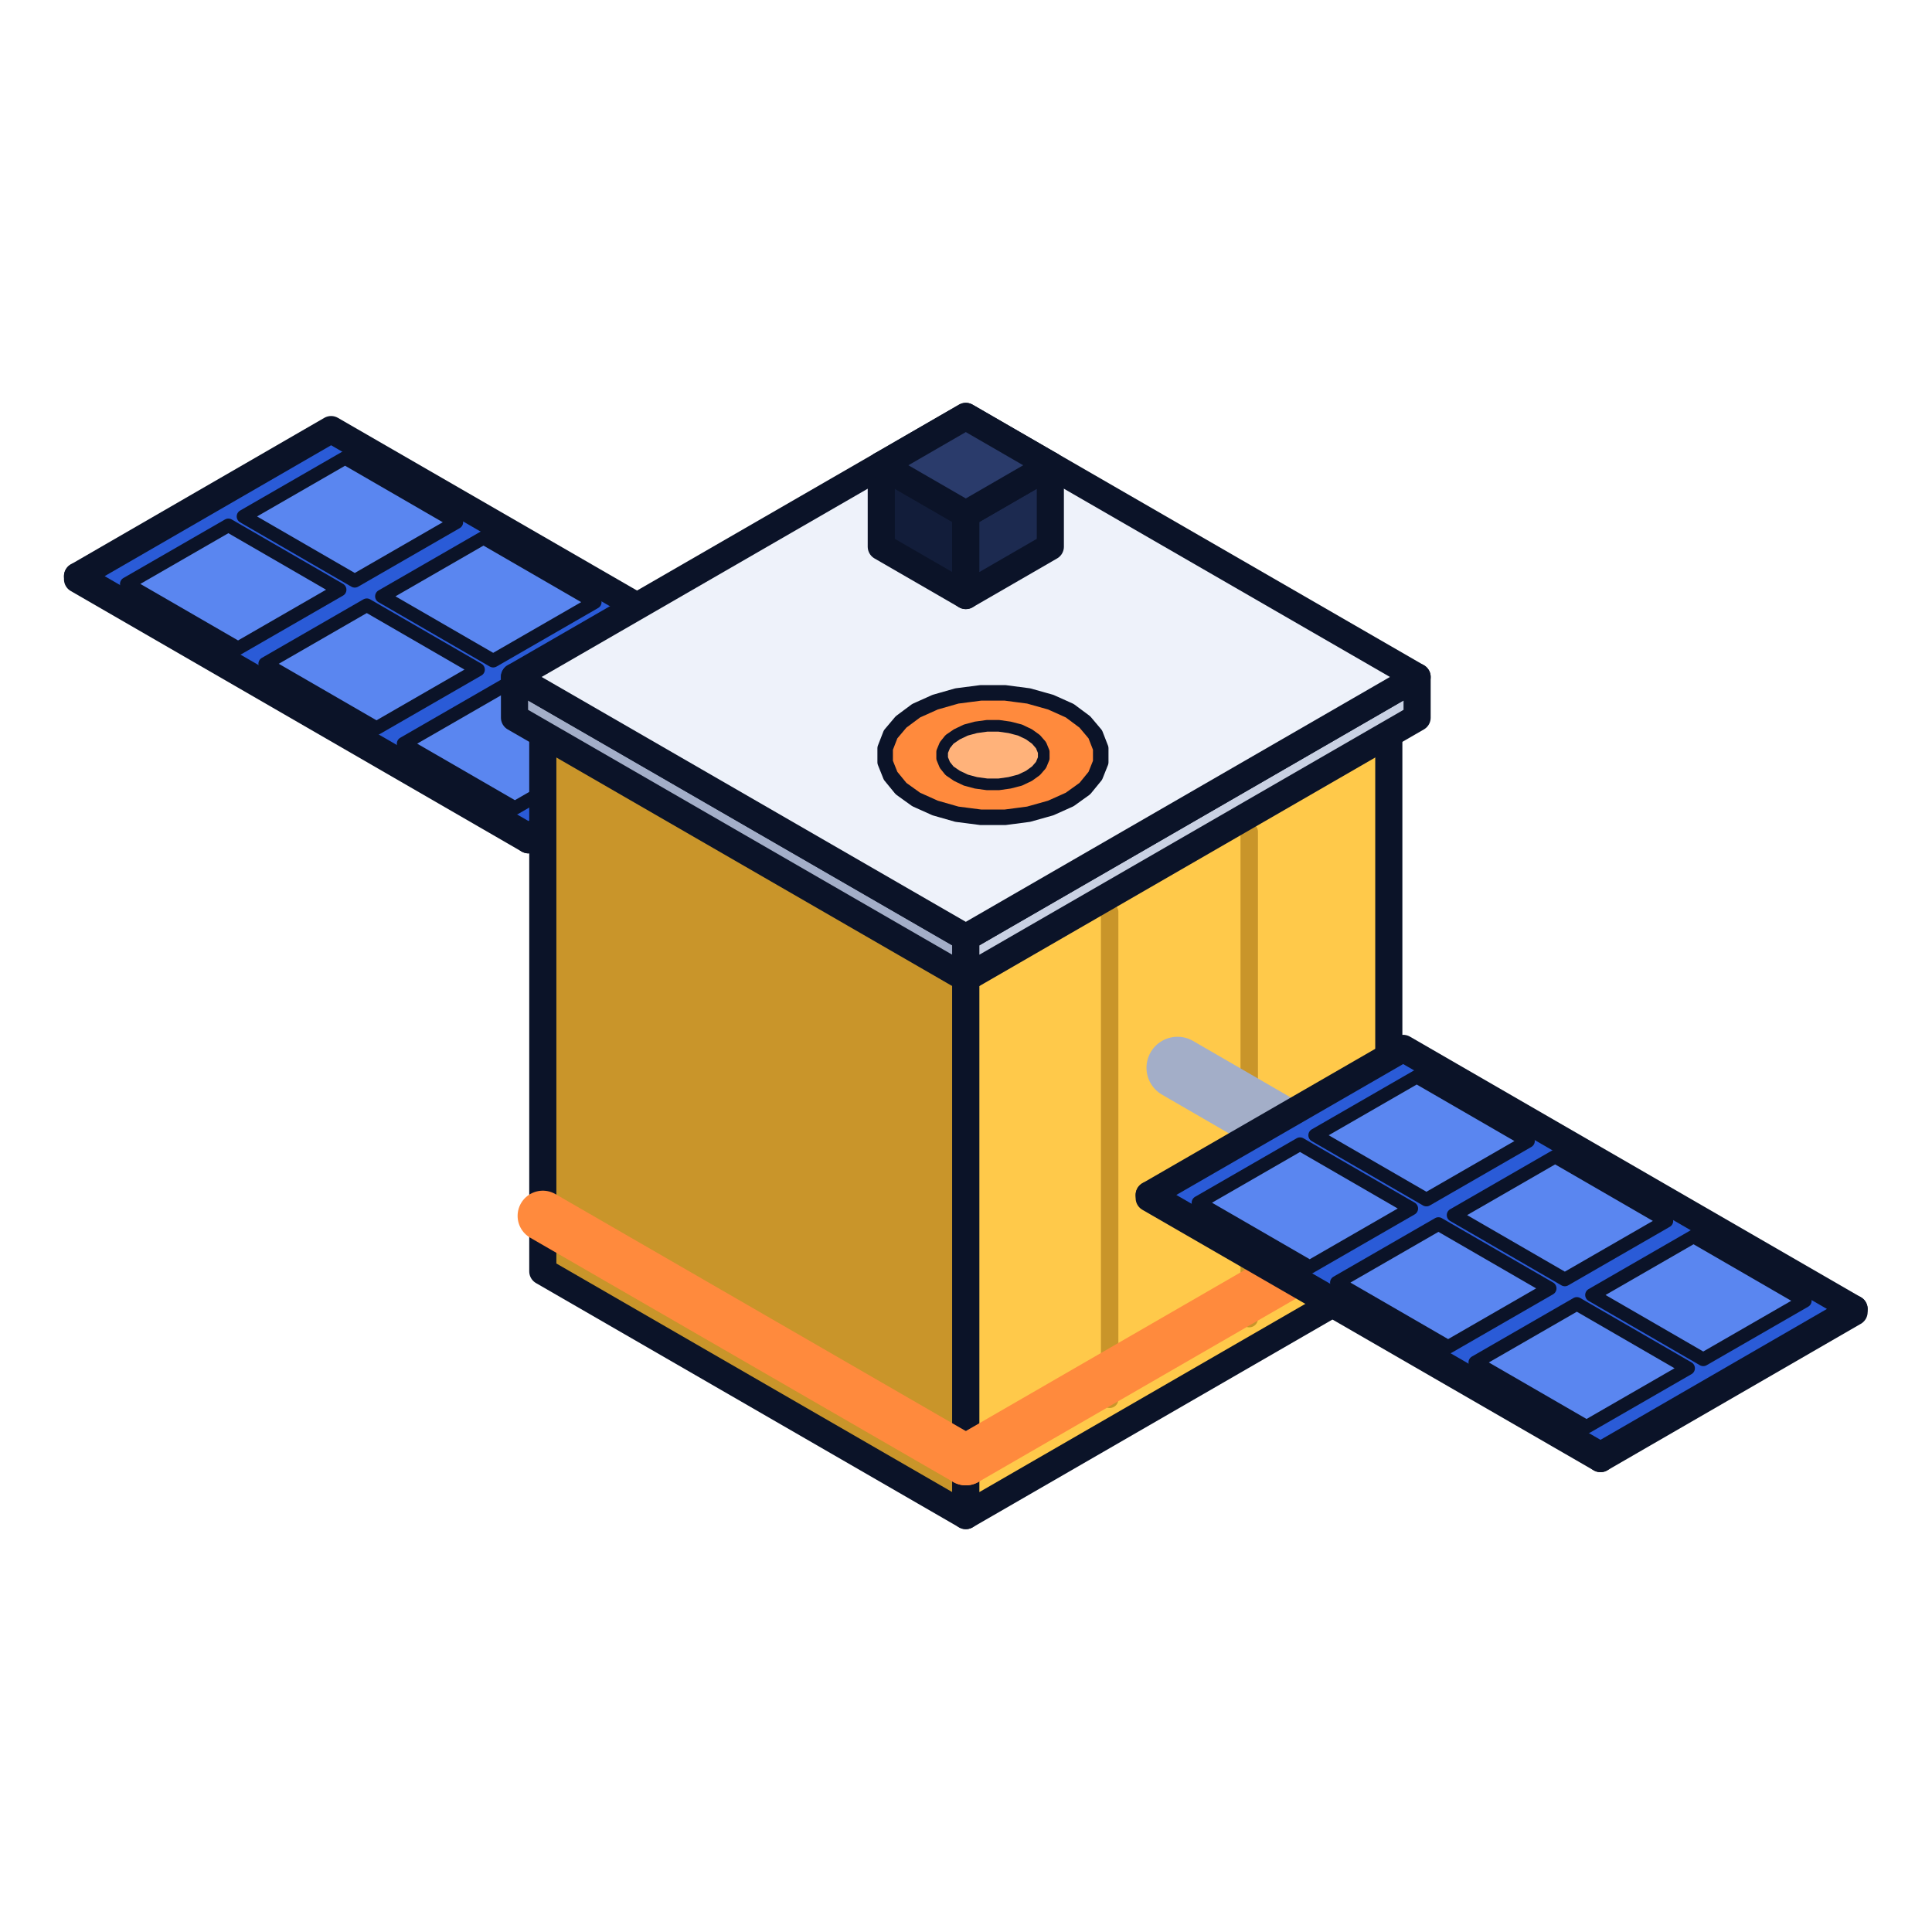
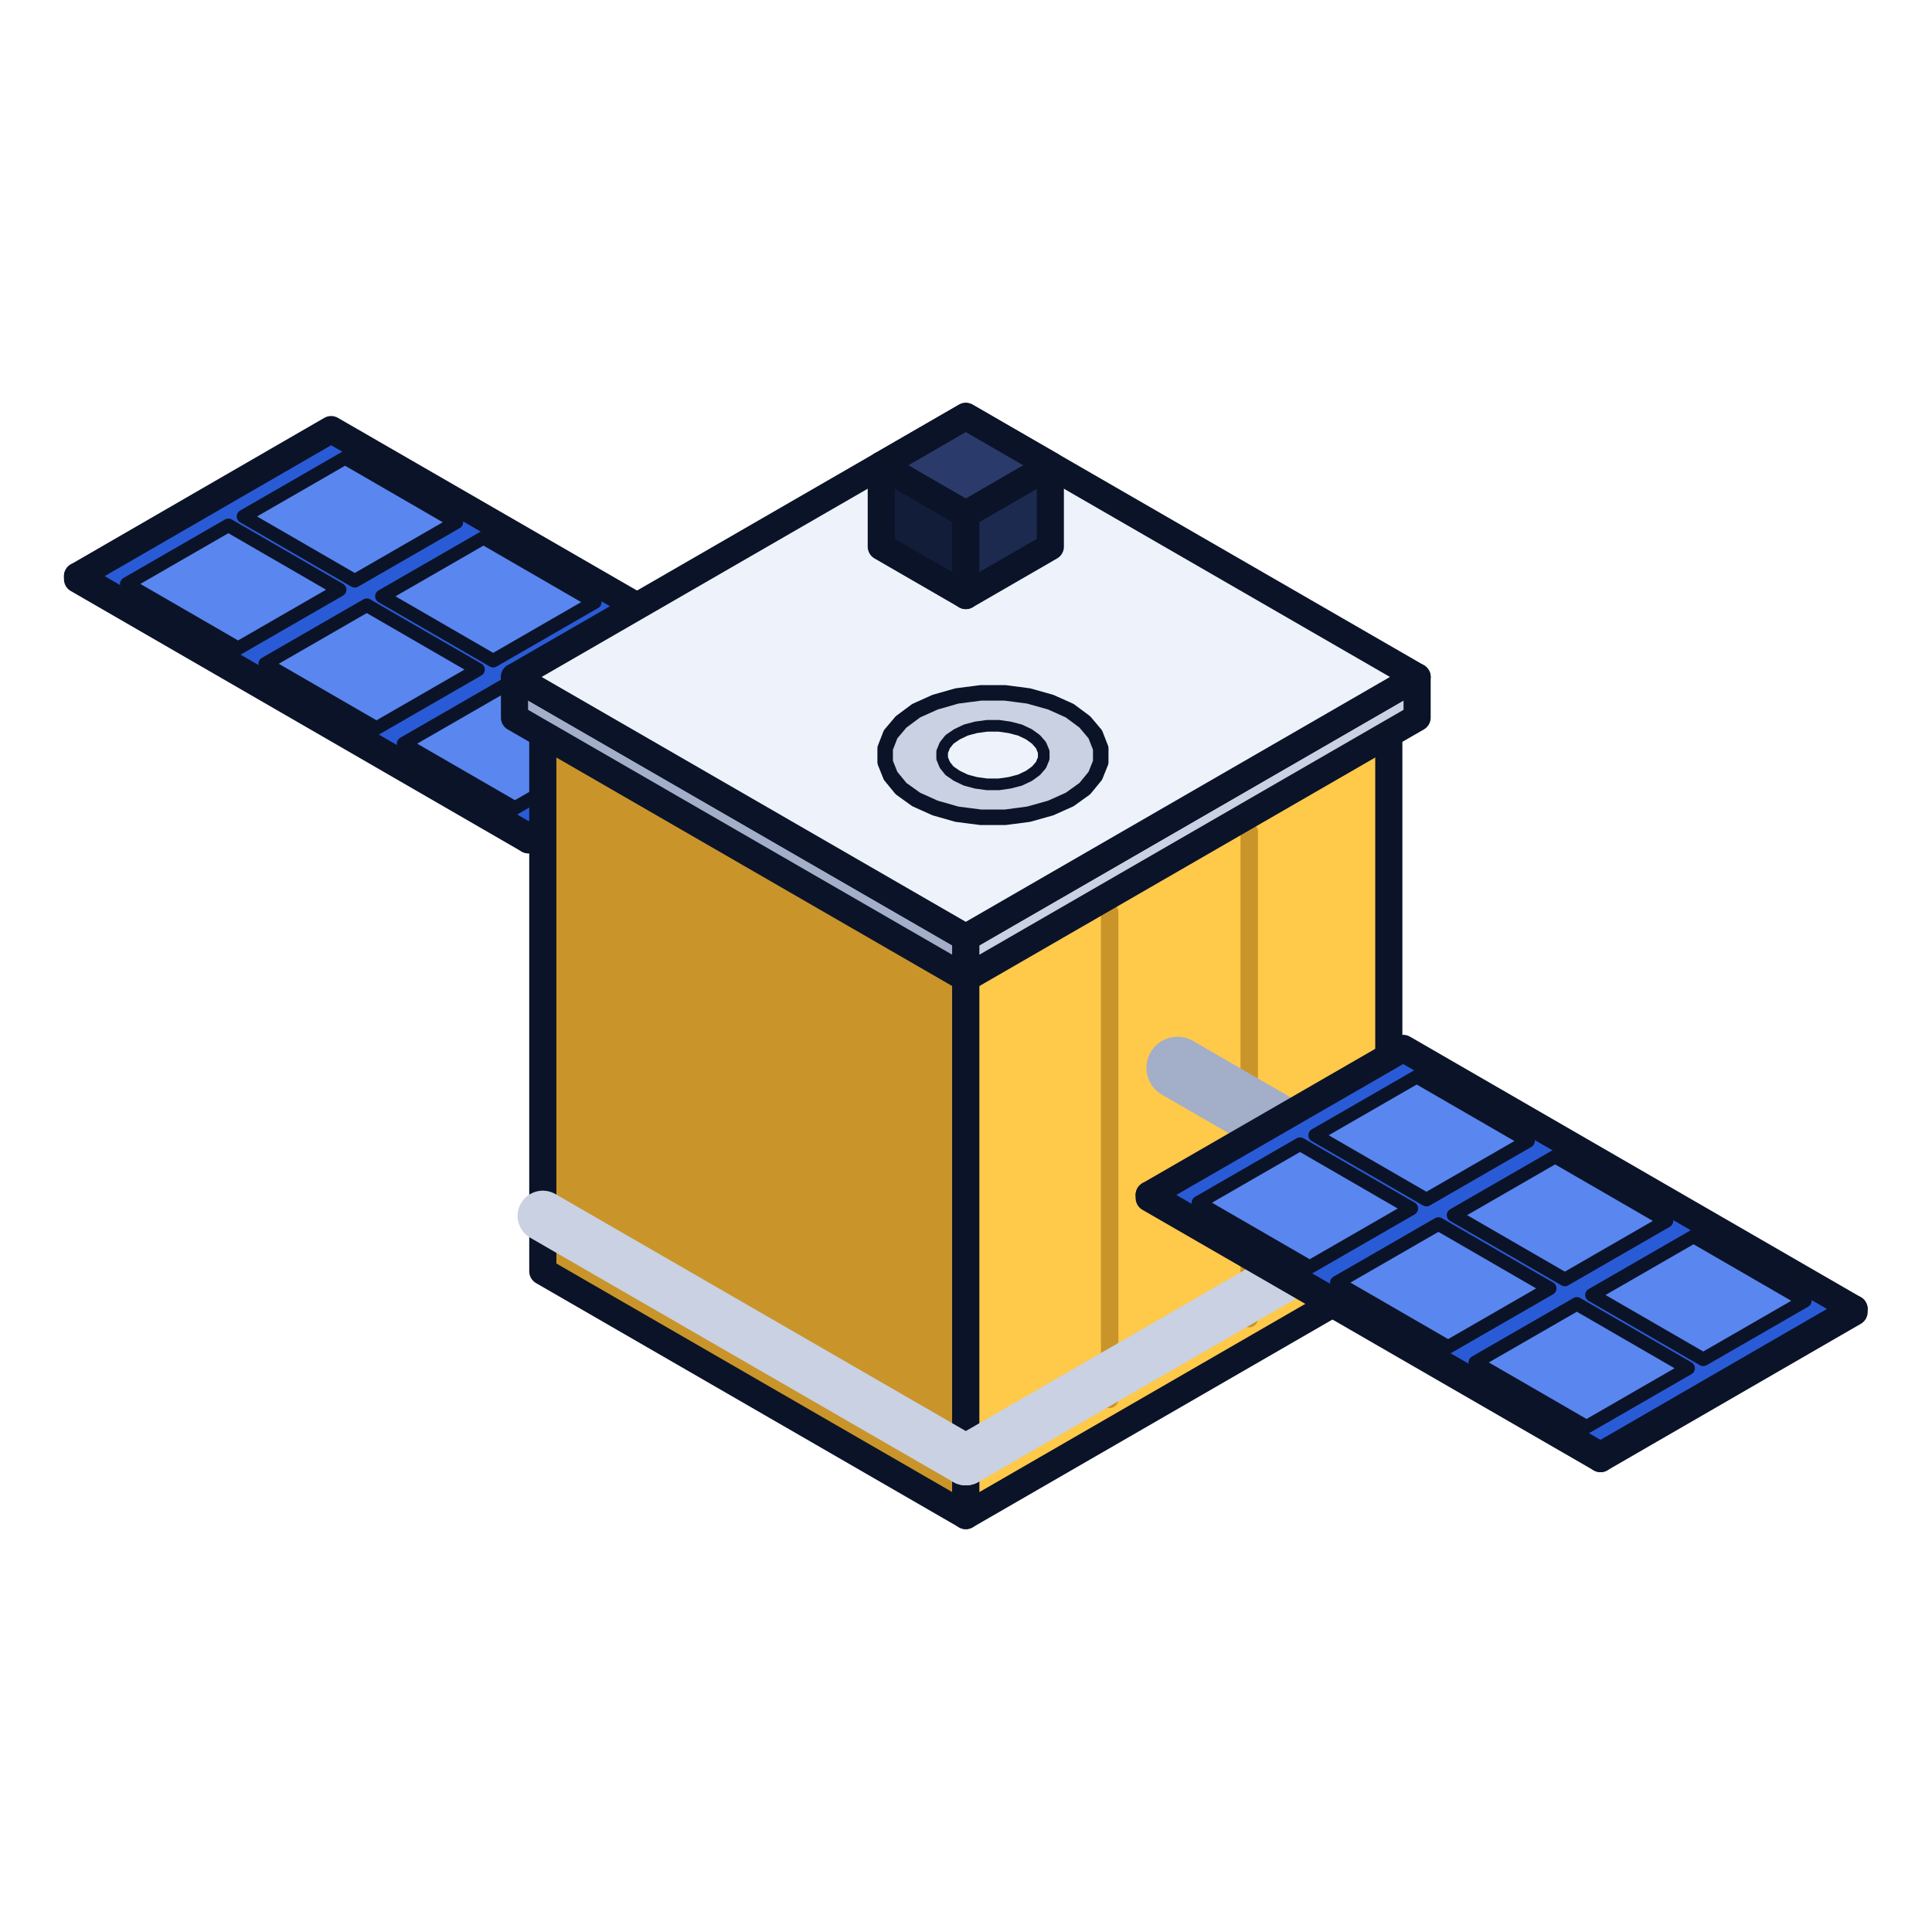
<svg xmlns="http://www.w3.org/2000/svg" viewBox="-24.91 -26.49 49.83 49.83">
  <polygon points="-22.91,-11.55 -11.28,-4.83 -11.28,-4.91 -22.91,-11.63" fill="#1c3f9e" stroke="#0b1328" stroke-width="0.7" stroke-linejoin="round" />
  <polygon points="-4.73,-8.61 -11.28,-4.83 -11.28,-4.91 -4.73,-8.69" fill="#2a5bd7" stroke="#0b1328" stroke-width="0.7" stroke-linejoin="round" />
  <polygon points="-16.37,-15.41 -4.73,-8.69 -11.28,-4.91 -22.91,-11.63" fill="#2a5bd7" stroke="#0b1328" stroke-width="0.7" stroke-linejoin="round" />
  <polygon points="-16.01,-14.68 -13.14,-13.02 -15.76,-11.51 -18.63,-13.17" fill="#5a86f0" stroke="#0b1328" stroke-width="0.35" stroke-linejoin="round" />
  <polygon points="-19.02,-12.94 -16.15,-11.28 -18.77,-9.77 -21.64,-11.43" fill="#5a86f0" stroke="#0b1328" stroke-width="0.35" stroke-linejoin="round" />
  <polygon points="-12.44,-12.62 -9.57,-10.96 -12.19,-9.45 -15.06,-11.11" fill="#5a86f0" stroke="#0b1328" stroke-width="0.35" stroke-linejoin="round" />
  <polygon points="-15.45,-10.88 -12.58,-9.22 -15.20,-7.71 -18.07,-9.37" fill="#5a86f0" stroke="#0b1328" stroke-width="0.35" stroke-linejoin="round" />
  <polygon points="-8.87,-10.56 -6.00,-8.90 -8.62,-7.39 -11.49,-9.05" fill="#5a86f0" stroke="#0b1328" stroke-width="0.35" stroke-linejoin="round" />
  <polygon points="-11.88,-8.82 -9.01,-7.16 -11.63,-5.65 -14.50,-7.31" fill="#5a86f0" stroke="#0b1328" stroke-width="0.35" stroke-linejoin="round" />
  <line x1="-8.00" y1="-6.72" x2="-5.46" y2="-5.25" stroke="#a3aec8" stroke-width="1.6" stroke-linecap="round" />
  <polygon points="-10.91,6.30 0.00,12.60 0.00,-1.68 -10.91,-7.98" fill="#c9952a" stroke="#0b1328" stroke-width="0.7" stroke-linejoin="round" />
  <polygon points="10.91,6.30 0.00,12.60 0.00,-1.68 10.91,-7.98" fill="#ffc94a" stroke="#0b1328" stroke-width="0.7" stroke-linejoin="round" />
  <polygon points="0.00,-14.28 10.91,-7.98 0.00,-1.68 -10.91,-7.98" fill="#ffe08a" stroke="#0b1328" stroke-width="0.7" stroke-linejoin="round" />
  <line x1="-7.31" y1="7.52" x2="-7.31" y2="-5.04" stroke="#c9952a" stroke-width="0.45" stroke-linecap="round" />
  <line x1="7.31" y1="7.52" x2="7.31" y2="-5.04" stroke="#c9952a" stroke-width="0.45" stroke-linecap="round" />
  <line x1="-3.71" y1="9.60" x2="-3.71" y2="-2.97" stroke="#c9952a" stroke-width="0.45" stroke-linecap="round" />
  <line x1="3.71" y1="9.60" x2="3.71" y2="-2.97" stroke="#c9952a" stroke-width="0.45" stroke-linecap="round" />
  <polygon points="-11.64,-7.98 0.00,-1.26 0.00,-2.31 -11.64,-9.03" fill="#a3aec8" stroke="#0b1328" stroke-width="0.7" stroke-linejoin="round" />
  <polygon points="11.64,-7.98 0.00,-1.26 0.00,-2.31 11.64,-9.03" fill="#c9d1e3" stroke="#0b1328" stroke-width="0.7" stroke-linejoin="round" />
  <polygon points="0.00,-15.75 11.64,-9.03 0.00,-2.31 -11.64,-9.03" fill="#eef2fa" stroke="#0b1328" stroke-width="0.7" stroke-linejoin="round" />
-   <line x1="-10.91" y1="4.87" x2="0.00" y2="11.17" stroke="#ff8a3d" stroke-width="1.3" stroke-linecap="round" />
-   <line x1="10.91" y1="4.87" x2="0.00" y2="11.17" stroke="#ff8a3d" stroke-width="1.3" stroke-linecap="round" />
+   <line x1="-10.91" y1="4.87" x2="0.00" y2="11.17" stroke="#c9d1e3" stroke-width="1.3" stroke-linecap="round" />
+   <line x1="10.91" y1="4.87" x2="0.00" y2="11.17" stroke="#c9d1e3" stroke-width="1.3" stroke-linecap="round" />
  <polygon points="-2.18,-12.39 0.00,-11.13 0.00,-13.23 -2.18,-14.49" fill="#121d3a" stroke="#0b1328" stroke-width="0.7" stroke-linejoin="round" />
  <polygon points="2.18,-12.39 0.00,-11.13 0.00,-13.23 2.18,-14.49" fill="#1c2a50" stroke="#0b1328" stroke-width="0.7" stroke-linejoin="round" />
  <polygon points="0.00,-15.75 2.18,-14.49 0.00,-13.23 -2.18,-14.49" fill="#2a3b6b" stroke="#0b1328" stroke-width="0.7" stroke-linejoin="round" />
-   <polygon points="2.68,-5.87 2.19,-5.65 1.62,-5.49 1.01,-5.41 0.39,-5.41 -0.23,-5.49 -0.79,-5.65 -1.28,-5.87 -1.67,-6.15 -1.94,-6.48 -2.08,-6.83 -2.08,-7.19 -1.94,-7.55 -1.67,-7.87 -1.28,-8.16 -0.79,-8.38 -0.23,-8.54 0.39,-8.62 1.01,-8.62 1.62,-8.54 2.19,-8.38 2.68,-8.16 3.07,-7.87 3.34,-7.55 3.48,-7.19 3.48,-6.83 3.34,-6.48 3.07,-6.15" fill="#ff8a3d" stroke="#0b1328" stroke-width="0.4" stroke-linejoin="round" />
-   <polygon points="1.63,-6.48 1.40,-6.37 1.13,-6.30 0.85,-6.26 0.55,-6.26 0.26,-6.30 -0.00,-6.37 -0.23,-6.48 -0.42,-6.61 -0.54,-6.76 -0.61,-6.93 -0.61,-7.10 -0.54,-7.27 -0.42,-7.42 -0.23,-7.55 -0.00,-7.66 0.26,-7.73 0.55,-7.77 0.85,-7.77 1.13,-7.73 1.40,-7.66 1.63,-7.55 1.81,-7.42 1.94,-7.27 2.01,-7.10 2.01,-6.93 1.94,-6.76 1.81,-6.61" fill="#ffb27a" stroke="#0b1328" stroke-width="0.3" stroke-linejoin="round" />
+   <polygon points="2.68,-5.87 2.19,-5.65 1.62,-5.49 1.01,-5.41 0.39,-5.41 -0.23,-5.49 -0.79,-5.65 -1.28,-5.87 -1.67,-6.15 -1.94,-6.48 -2.08,-6.83 -2.08,-7.19 -1.94,-7.55 -1.67,-7.87 -1.28,-8.16 -0.79,-8.38 -0.23,-8.54 0.39,-8.62 1.01,-8.62 1.62,-8.54 2.19,-8.38 2.68,-8.16 3.07,-7.87 3.34,-7.55 3.48,-7.19 3.48,-6.83 3.34,-6.48 3.07,-6.15" fill="#c9d1e3" stroke="#0b1328" stroke-width="0.4" stroke-linejoin="round" />
+   <polygon points="1.63,-6.48 1.40,-6.37 1.13,-6.30 0.85,-6.26 0.55,-6.26 0.26,-6.30 -0.00,-6.37 -0.23,-6.48 -0.42,-6.61 -0.54,-6.76 -0.61,-6.93 -0.61,-7.10 -0.54,-7.27 -0.42,-7.42 -0.23,-7.55 -0.00,-7.66 0.26,-7.73 0.55,-7.77 0.85,-7.77 1.13,-7.73 1.40,-7.66 1.63,-7.55 1.81,-7.42 1.94,-7.27 2.01,-7.10 2.01,-6.93 1.94,-6.76 1.81,-6.61" fill="#eef2fa" stroke="#0b1328" stroke-width="0.3" stroke-linejoin="round" />
  <line x1="5.46" y1="1.05" x2="8.00" y2="2.52" stroke="#a3aec8" stroke-width="1.6" stroke-linecap="round" />
  <polygon points="4.73,4.41 16.37,11.13 16.37,11.05 4.73,4.33" fill="#1c3f9e" stroke="#0b1328" stroke-width="0.7" stroke-linejoin="round" />
  <polygon points="22.91,7.35 16.37,11.13 16.37,11.05 22.91,7.27" fill="#2a5bd7" stroke="#0b1328" stroke-width="0.7" stroke-linejoin="round" />
  <polygon points="11.28,0.55 22.91,7.27 16.37,11.05 4.73,4.33" fill="#2a5bd7" stroke="#0b1328" stroke-width="0.7" stroke-linejoin="round" />
  <polygon points="11.63,1.28 14.50,2.94 11.88,4.45 9.01,2.79" fill="#5a86f0" stroke="#0b1328" stroke-width="0.35" stroke-linejoin="round" />
  <polygon points="8.62,3.02 11.49,4.68 8.87,6.19 6.00,4.53" fill="#5a86f0" stroke="#0b1328" stroke-width="0.35" stroke-linejoin="round" />
  <polygon points="15.20,3.34 18.07,5.00 15.45,6.51 12.58,4.85" fill="#5a86f0" stroke="#0b1328" stroke-width="0.35" stroke-linejoin="round" />
  <polygon points="12.19,5.08 15.06,6.74 12.44,8.25 9.57,6.59" fill="#5a86f0" stroke="#0b1328" stroke-width="0.35" stroke-linejoin="round" />
  <polygon points="18.77,5.40 21.64,7.06 19.02,8.57 16.15,6.91" fill="#5a86f0" stroke="#0b1328" stroke-width="0.35" stroke-linejoin="round" />
  <polygon points="15.76,7.14 18.63,8.80 16.01,10.31 13.14,8.65" fill="#5a86f0" stroke="#0b1328" stroke-width="0.35" stroke-linejoin="round" />
</svg>
